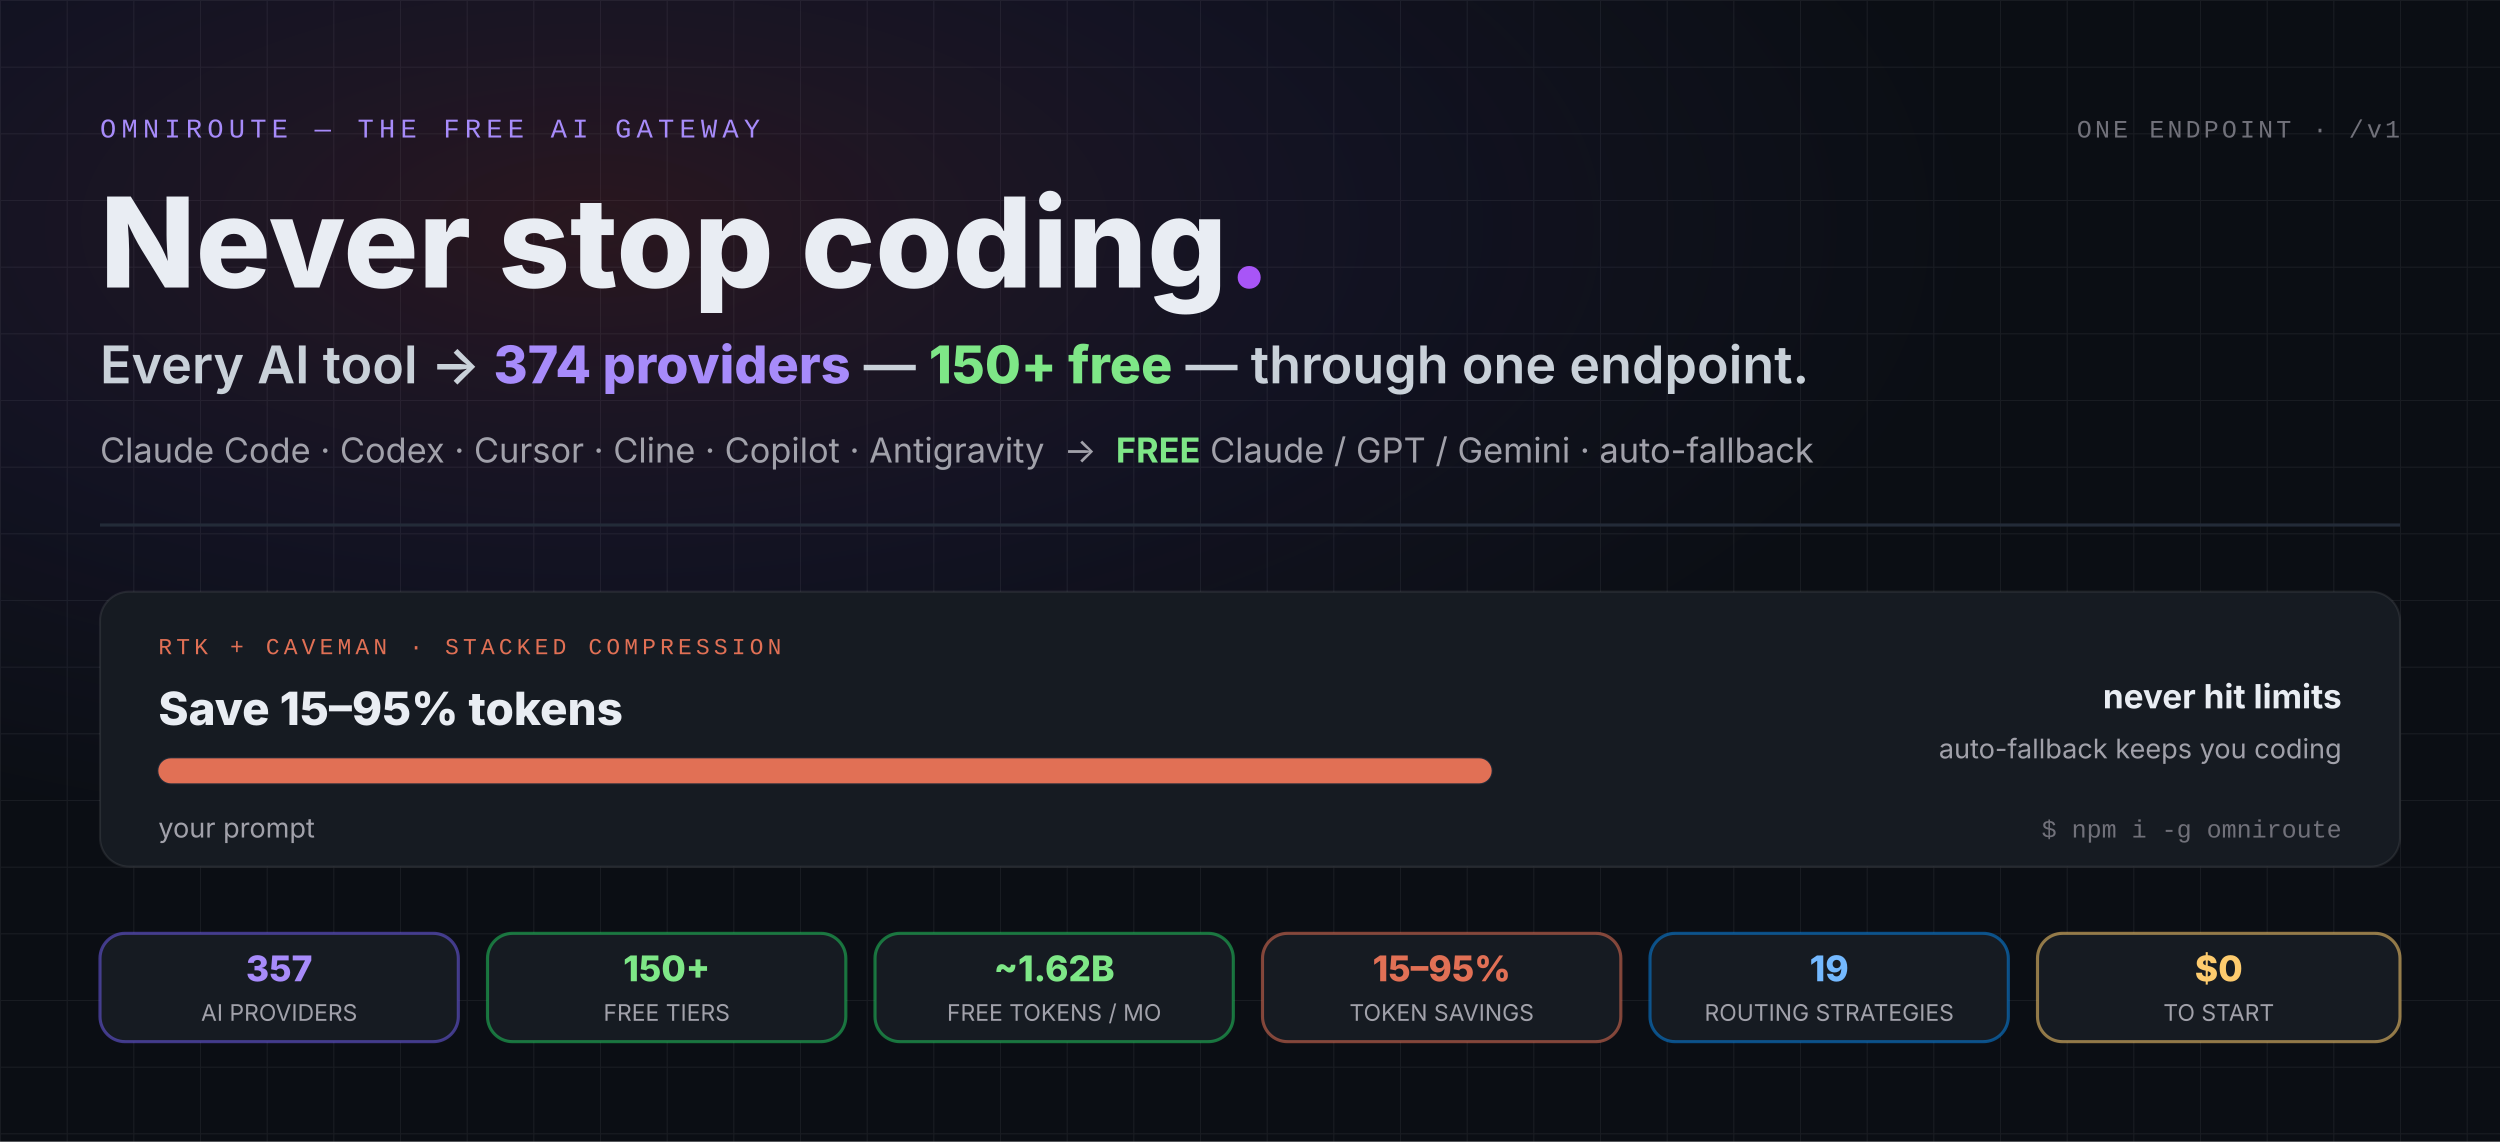
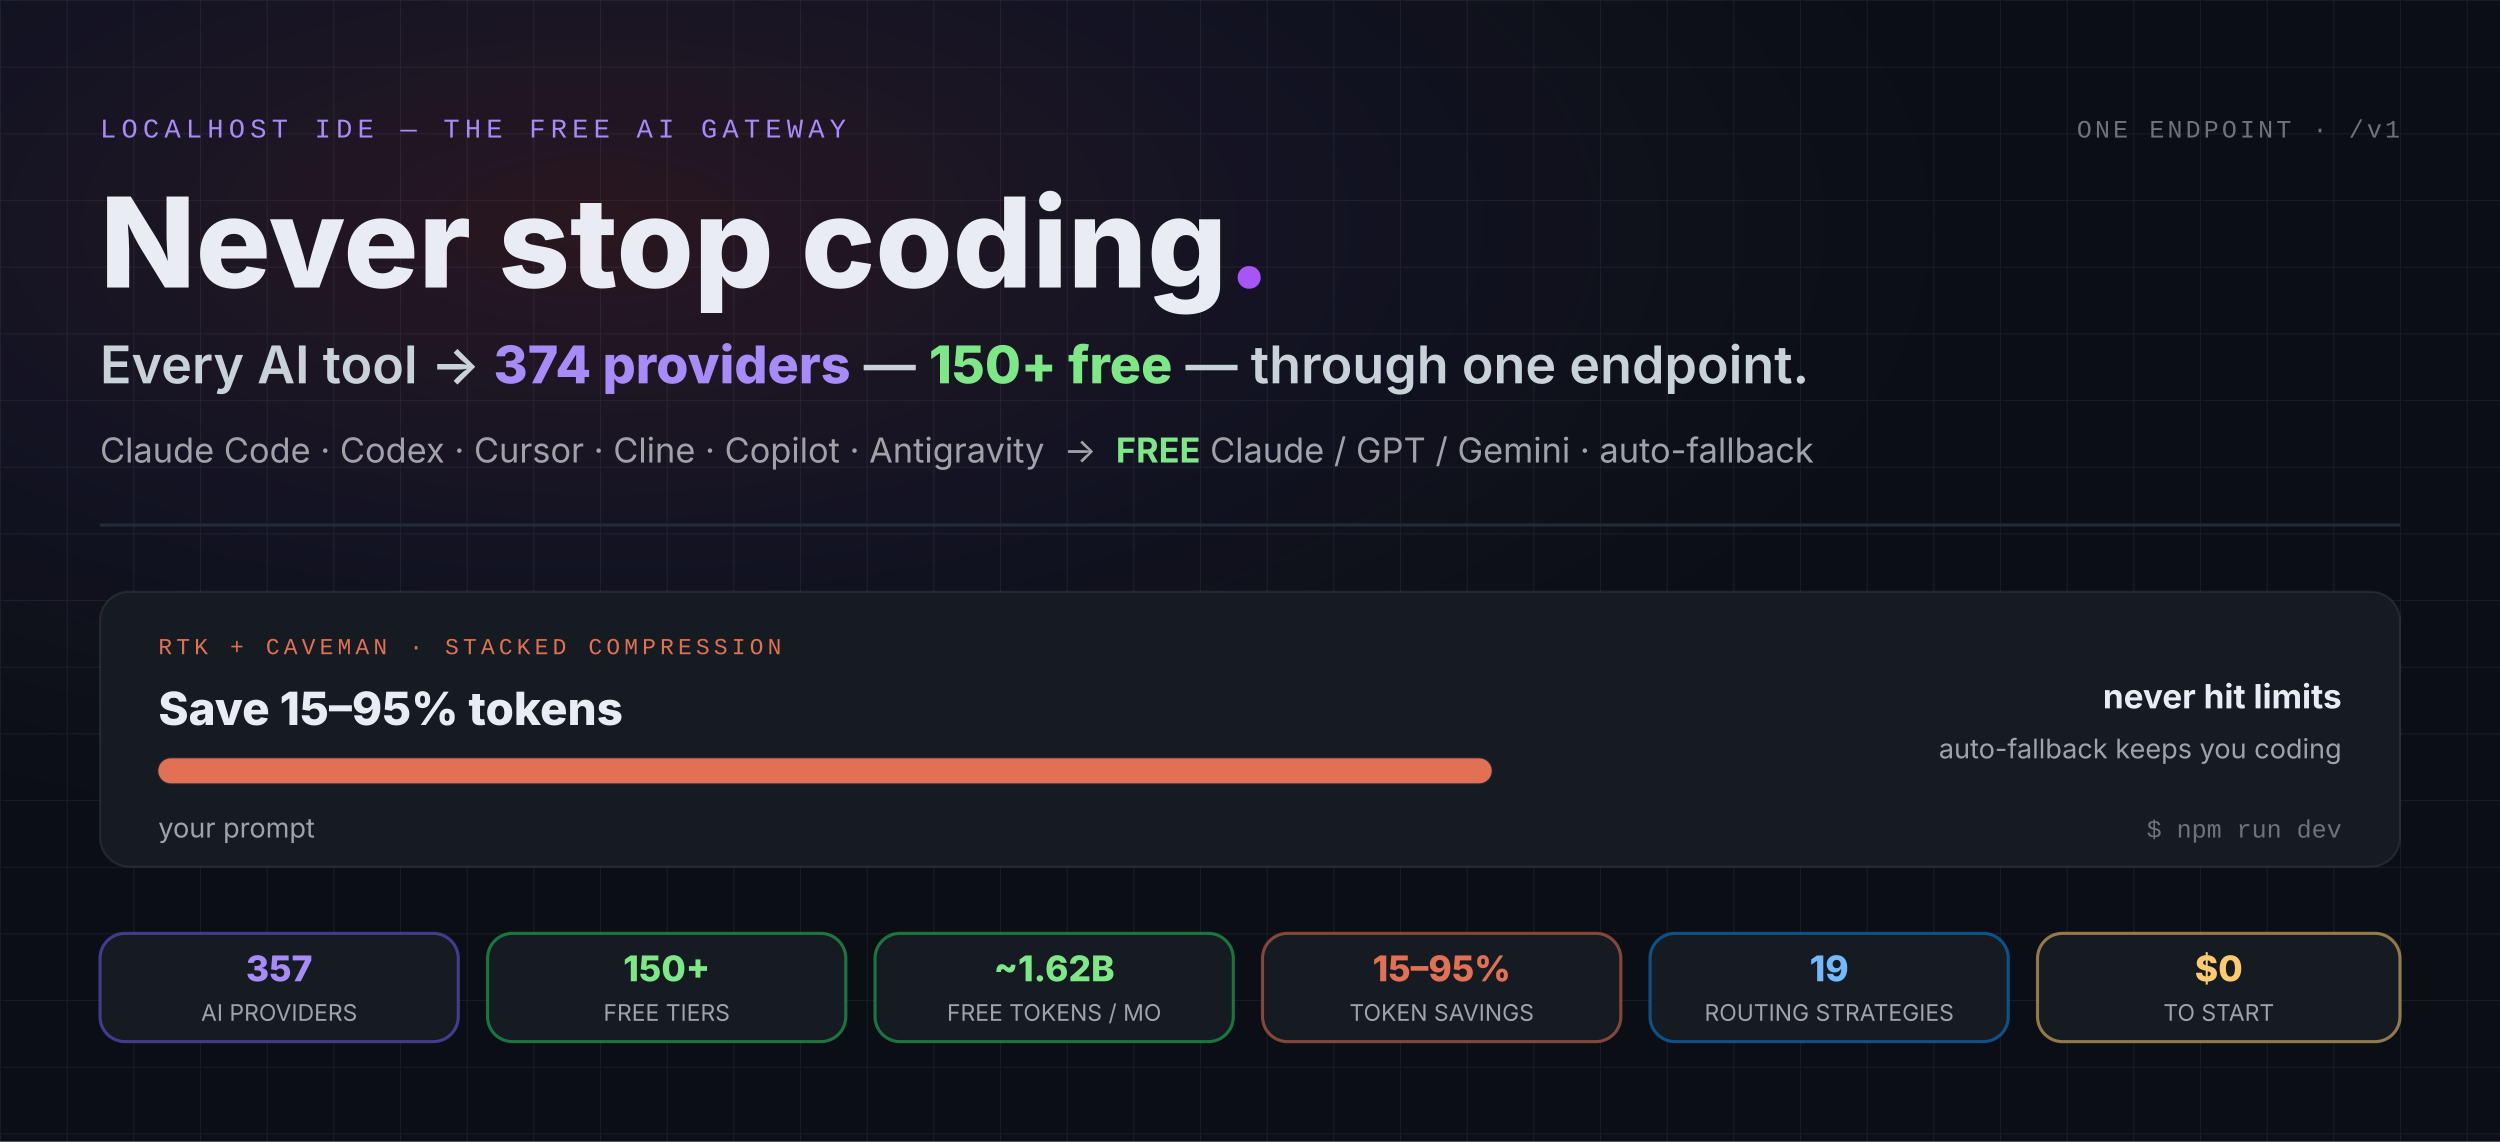
- <svg xmlns="http://www.w3.org/2000/svg" viewBox="0 0 1200 548" role="img" aria-label="OmniRoute hero: Never stop coding. Every AI tool to 374 providers — 150+ free — through one endpoint. Claude Code, Codex, Cursor, Cline, Copilot and Antigravity into free Claude, GPT and Gemini with auto-fallback. RTK + Caveman stacked compression saves 15 to 95 percent of tokens — about 89 percent average on tool-heavy sessions — so you never hit limits. Stats: 374 AI providers, 150+ free tiers, about 1.62B free tokens per month, 15 to 95 percent token savings, 20 routing strategies, zero dollars to start.">
+ <svg xmlns="http://www.w3.org/2000/svg" viewBox="0 0 1200 548" role="img" aria-label="LocalHost IDE hero: Never stop coding. Every AI tool to 374 providers — 150+ free — through one endpoint. Claude Code, Codex, Cursor, Cline, Copilot and Antigravity into free Claude, GPT and Gemini with auto-fallback. RTK + Caveman stacked compression saves 15 to 95 percent of tokens — about 89 percent average on tool-heavy sessions — so you never hit limits. Stats: 374 AI providers, 150+ free tiers, about 1.62B free tokens per month, 15 to 95 percent token savings, 20 routing strategies, zero dollars to start.">
  <defs>
    <pattern id="gridPaperH" width="32" height="32" patternUnits="userSpaceOnUse">
      <path d="M 32 0 L 0 0 0 32" fill="none" stroke="#ffffff" stroke-opacity="0.06" stroke-width="1" />
    </pattern>
    <radialGradient id="bgGlowH" cx="24%" cy="20%" r="55%">
      <stop offset="0%" stop-color="#e54d5e" stop-opacity="0.14" />
      <stop offset="55%" stop-color="#8b5cf6" stop-opacity="0.06" />
      <stop offset="100%" stop-color="#6366f1" stop-opacity="0" />
    </radialGradient>
    <linearGradient id="gradBrandH" x1="0" y1="0" x2="1" y2="1">
      <stop offset="0%" stop-color="#e54d5e" />
      <stop offset="100%" stop-color="#a855f7" />
    </linearGradient>
    <path id="dividerPathH" d="M 48,252 L 1152,252" />
  </defs>
  <rect width="1200" height="548" fill="#0b0e14" />
  <rect width="1200" height="548" fill="url(#gridPaperH)" />
  <rect width="1200" height="548" fill="url(#bgGlowH)" />
-   <text x="48" y="66" font-family="Consolas, 'Courier New', monospace" font-size="13" letter-spacing="2.5" fill="#a78bfa">OMNIROUTE — THE FREE AI GATEWAY</text>
+   <text x="48" y="66" font-family="Consolas, 'Courier New', monospace" font-size="13" letter-spacing="2.5" fill="#a78bfa">LOCALHOST IDE — THE FREE AI GATEWAY</text>
  <text x="1152" y="66" text-anchor="end" font-family="Consolas, 'Courier New', monospace" font-size="12" letter-spacing="1.5" fill="#71717a">ONE ENDPOINT · /v1</text>
  <text x="48" y="138" font-family="Inter, 'Segoe UI', Arial, Helvetica, system-ui, sans-serif" font-size="60" font-weight="800" fill="#e9edf3">Never stop coding<tspan fill="#a855f7">.</tspan>
  </text>
  <text x="48" y="184" font-family="Inter, 'Segoe UI', Arial, Helvetica, system-ui, sans-serif" font-size="25" font-weight="600" fill="#c9d1d9">Every AI tool → <tspan fill="#a78bfa" font-weight="800">374 providers</tspan> — <tspan fill="#7ee787" font-weight="800">150+ free</tspan> — through one endpoint.</text>
  <text x="48" y="222" font-family="Inter, 'Segoe UI', Arial, Helvetica, system-ui, sans-serif" font-size="16.5" fill="#a1a1aa">Claude Code · Codex · Cursor · Cline · Copilot · Antigravity  →  <tspan fill="#7ee787" font-weight="700">FREE</tspan> Claude / GPT / Gemini · auto-fallback</text>
  <line x1="48" y1="252" x2="1152" y2="252" stroke="#232b38" stroke-width="1.5" />
  <circle r="4" fill="url(#gradBrandH)" opacity="0">
    <animateMotion dur="6s" repeatCount="indefinite" keyPoints="0;1" keyTimes="0;1" calcMode="linear">
      <mpath href="#dividerPathH" />
    </animateMotion>
    <animate attributeName="opacity" values="0;0.9;0.9;0" keyTimes="0;0.08;0.6;0.75" dur="6s" repeatCount="indefinite" />
  </circle>
  <g>
    <rect x="48" y="284" width="1104" height="132" rx="14" fill="#161b22" stroke="#ffffff" stroke-opacity="0.08" stroke-width="1" />
    <text x="76" y="314" font-family="Consolas, 'Courier New', monospace" font-size="11" letter-spacing="2" fill="#e17055">RTK + CAVEMAN · STACKED COMPRESSION</text>
    <text x="76" y="348" font-family="Inter, 'Segoe UI', Arial, Helvetica, system-ui, sans-serif" font-size="22" font-weight="800" fill="#e9edf3">Save 15–95% tokens</text>
    <rect x="76" y="364" width="640" height="12" rx="6" fill="#0b0e14" stroke="#232b38" stroke-width="1" />
    <rect x="76" y="364" width="640" height="12" rx="6" fill="#e17055">
      <animate attributeName="width" values="640;640;70;70;640" keyTimes="0;0.12;0.5;0.88;1" dur="8s" repeatCount="indefinite" calcMode="spline" keySplines="0.4 0 0.2 1;0.4 0 0.2 1;0.4 0 0.2 1;0.4 0 0.2 1" />
    </rect>
    <text x="76" y="402" font-family="Inter, 'Segoe UI', Arial, Helvetica, system-ui, sans-serif" font-size="13" fill="#a1a1aa">your prompt
      <animate attributeName="opacity" values="1;1;0;0;1" keyTimes="0;0.12;0.35;0.88;1" dur="8s" repeatCount="indefinite" calcMode="discrete" />
    </text>
    <text x="76" y="402" font-family="Inter, 'Segoe UI', Arial, Helvetica, system-ui, sans-serif" font-size="13" font-weight="700" fill="#e17055" opacity="0">−89% avg on tool-heavy sessions
      <animate attributeName="opacity" values="0;0;1;1;0" keyTimes="0;0.35;0.36;0.88;1" dur="8s" repeatCount="indefinite" calcMode="discrete" />
    </text>
    <text x="1124" y="340" text-anchor="end" font-family="Inter, 'Segoe UI', Arial, Helvetica, system-ui, sans-serif" font-size="16" font-weight="700" fill="#e9edf3">never hit limits</text>
    <text x="1124" y="364" text-anchor="end" font-family="Inter, 'Segoe UI', Arial, Helvetica, system-ui, sans-serif" font-size="13" fill="#a1a1aa">auto-fallback keeps you coding</text>
-     <text x="1124" y="402" text-anchor="end" font-family="Consolas, 'Courier New', monospace" font-size="12" fill="#71717a">$ npm i -g omniroute</text>
+     <text x="1124" y="402" text-anchor="end" font-family="Consolas, 'Courier New', monospace" font-size="12" fill="#71717a">$ npm run dev</text>
  </g>
  <g font-family="Inter, 'Segoe UI', Arial, Helvetica, system-ui, sans-serif" text-anchor="middle">
    <rect x="48" y="448" width="172" height="52" rx="12" fill="#161b22" stroke="#6c5ce7" stroke-opacity="0.55" stroke-width="1.5" />
    <text x="134" y="471" font-size="17" font-weight="800" fill="#a78bfa">357</text>
    <text x="134" y="490" font-size="11" fill="#a1a1aa">AI PROVIDERS</text>
    <rect x="234" y="448" width="172" height="52" rx="12" fill="#161b22" stroke="#22c55e" stroke-opacity="0.55" stroke-width="1.5" />
    <text x="320" y="471" font-size="17" font-weight="800" fill="#7ee787">150+</text>
    <text x="320" y="490" font-size="11" fill="#a1a1aa">FREE TIERS</text>
    <rect x="420" y="448" width="172" height="52" rx="12" fill="#161b22" stroke="#22c55e" stroke-opacity="0.55" stroke-width="1.5" />
    <text x="506" y="471" font-size="17" font-weight="800" fill="#7ee787">~1.62B</text>
    <text x="506" y="490" font-size="11" fill="#a1a1aa">FREE TOKENS / MO</text>
    <rect x="606" y="448" width="172" height="52" rx="12" fill="#161b22" stroke="#e17055" stroke-opacity="0.55" stroke-width="1.5" />
    <text x="692" y="471" font-size="17" font-weight="800" fill="#e17055">15–95%</text>
    <text x="692" y="490" font-size="11" fill="#a1a1aa">TOKEN SAVINGS</text>
    <rect x="792" y="448" width="172" height="52" rx="12" fill="#161b22" stroke="#0984e3" stroke-opacity="0.55" stroke-width="1.5" />
    <text x="878" y="471" font-size="17" font-weight="800" fill="#74b9ff">19</text>
    <text x="878" y="490" font-size="11" fill="#a1a1aa">ROUTING STRATEGIES</text>
    <rect x="978" y="448" width="174" height="52" rx="12" fill="#161b22" stroke="#fdcb6e" stroke-opacity="0.55" stroke-width="1.5" />
    <text x="1065" y="471" font-size="17" font-weight="800" fill="#fdcb6e">$0</text>
    <text x="1065" y="490" font-size="11" fill="#a1a1aa">TO START</text>
  </g>
</svg>
